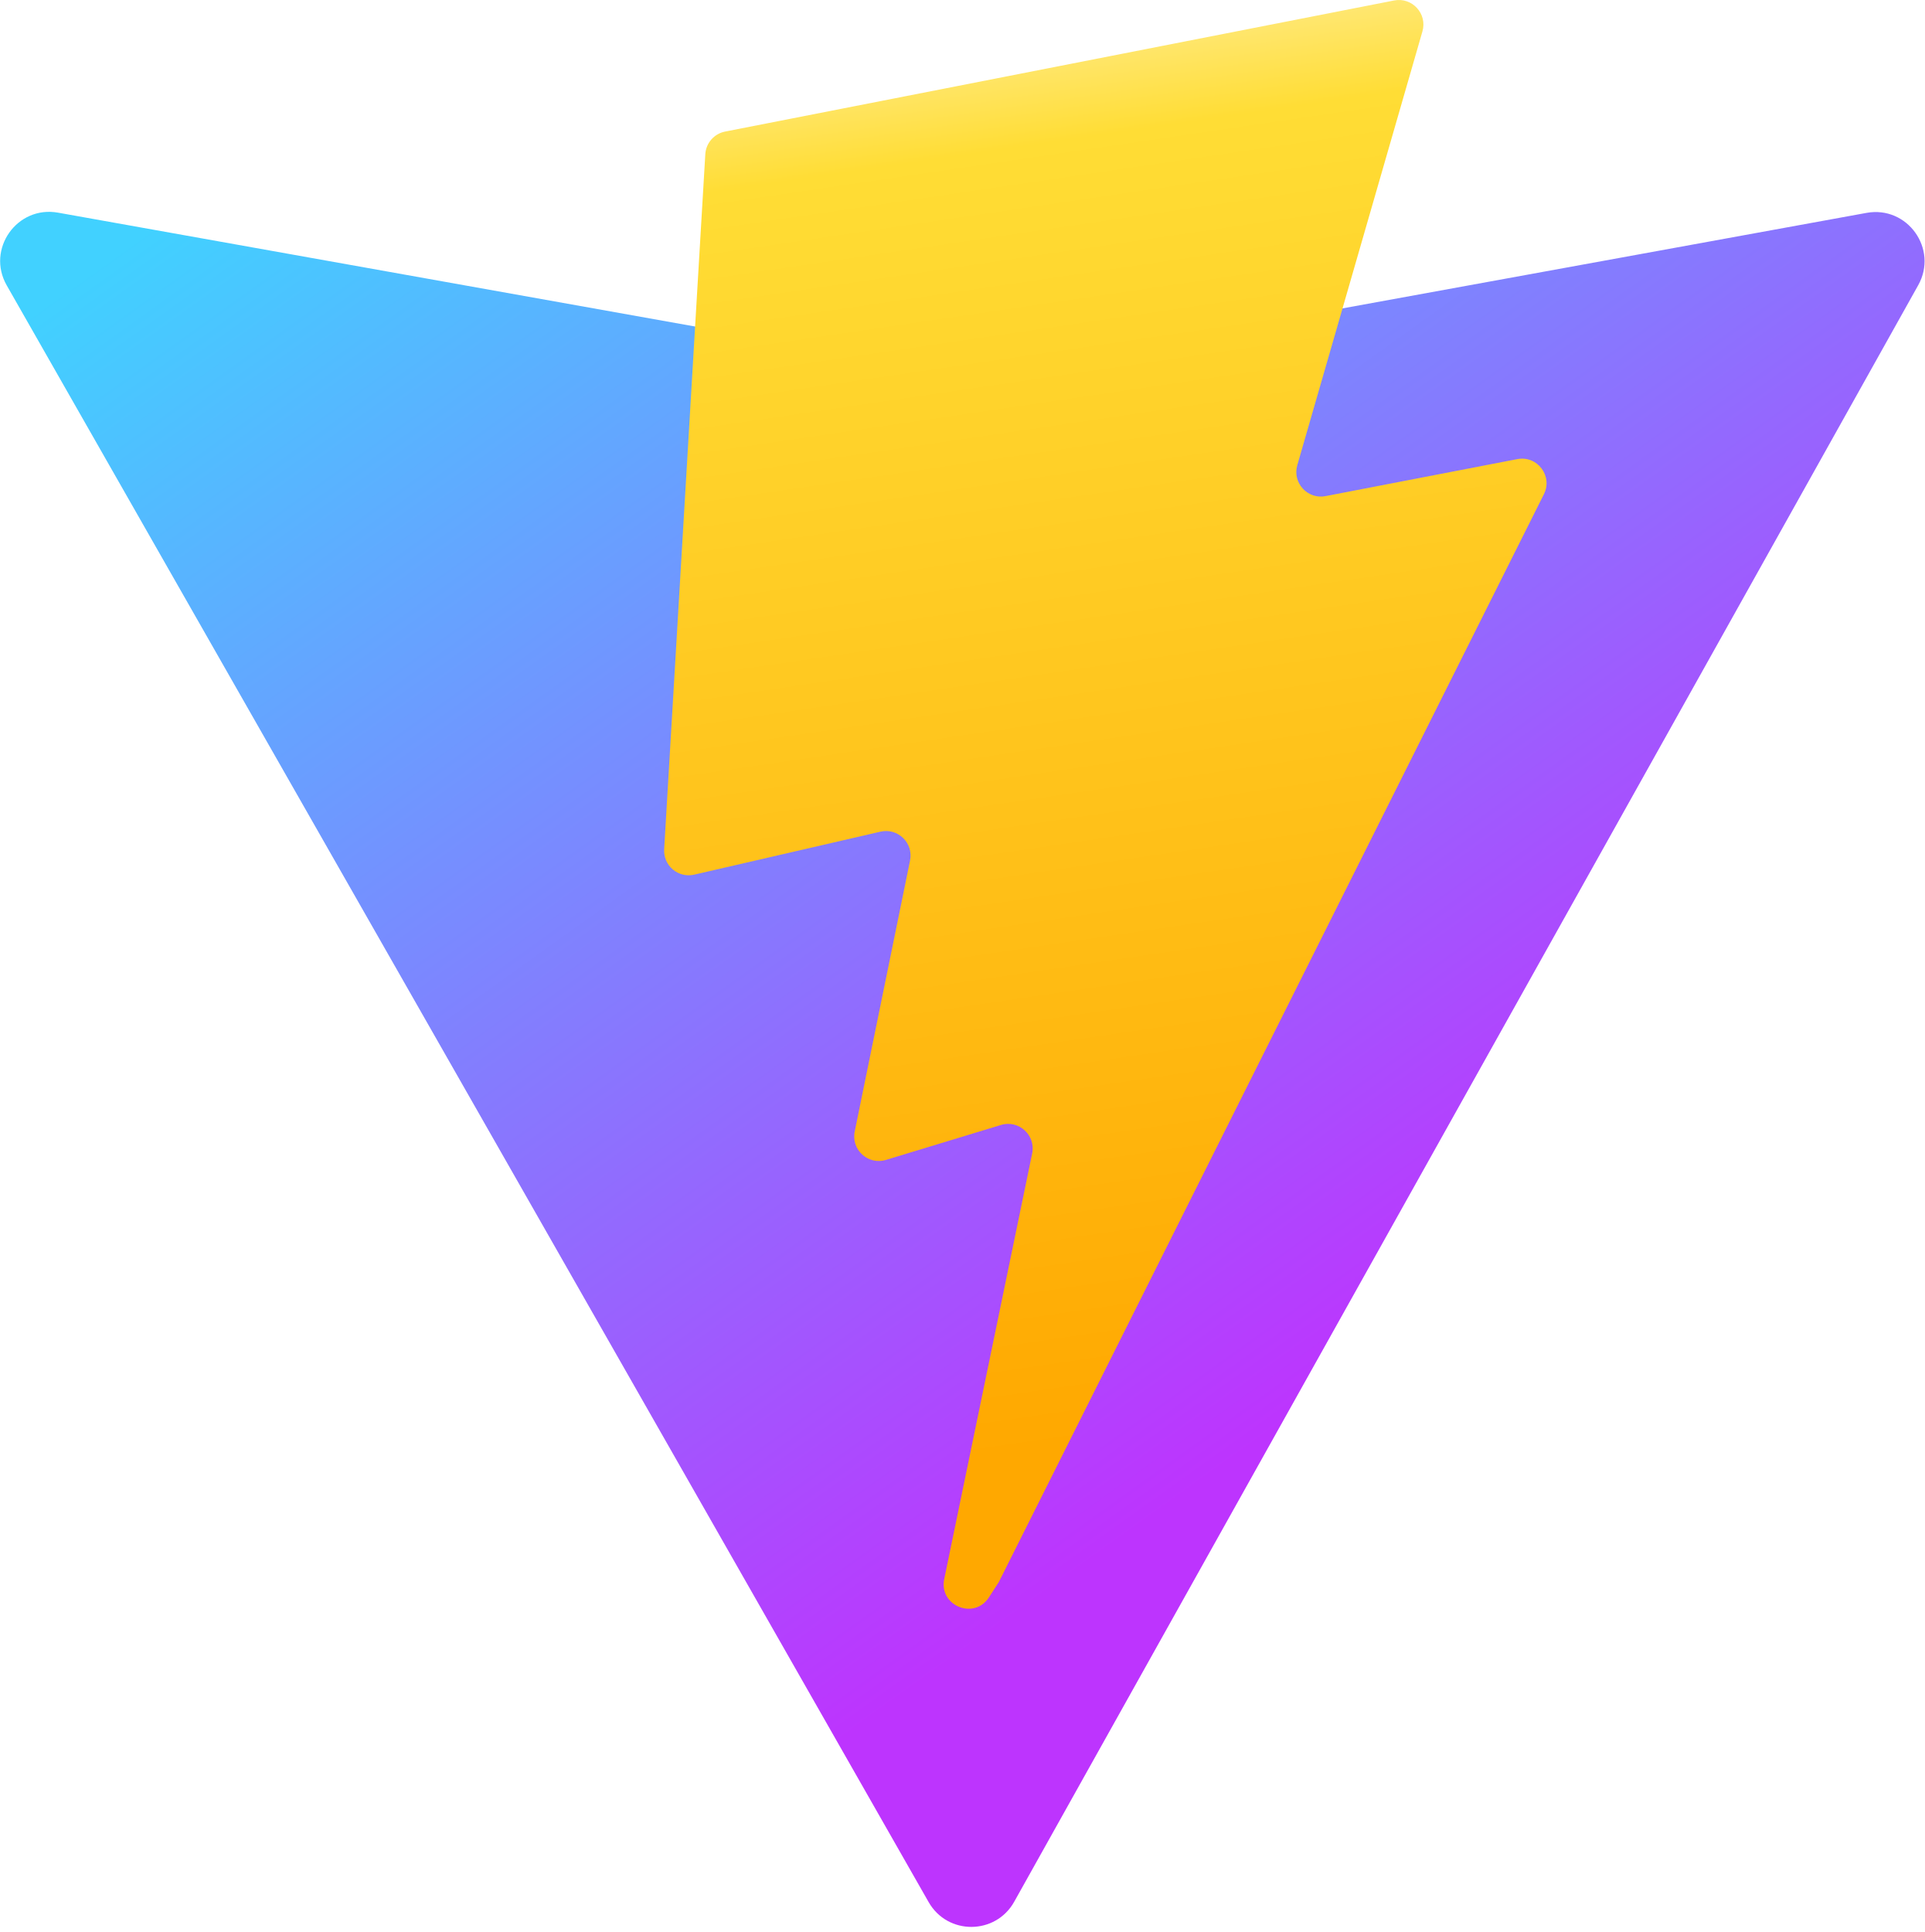
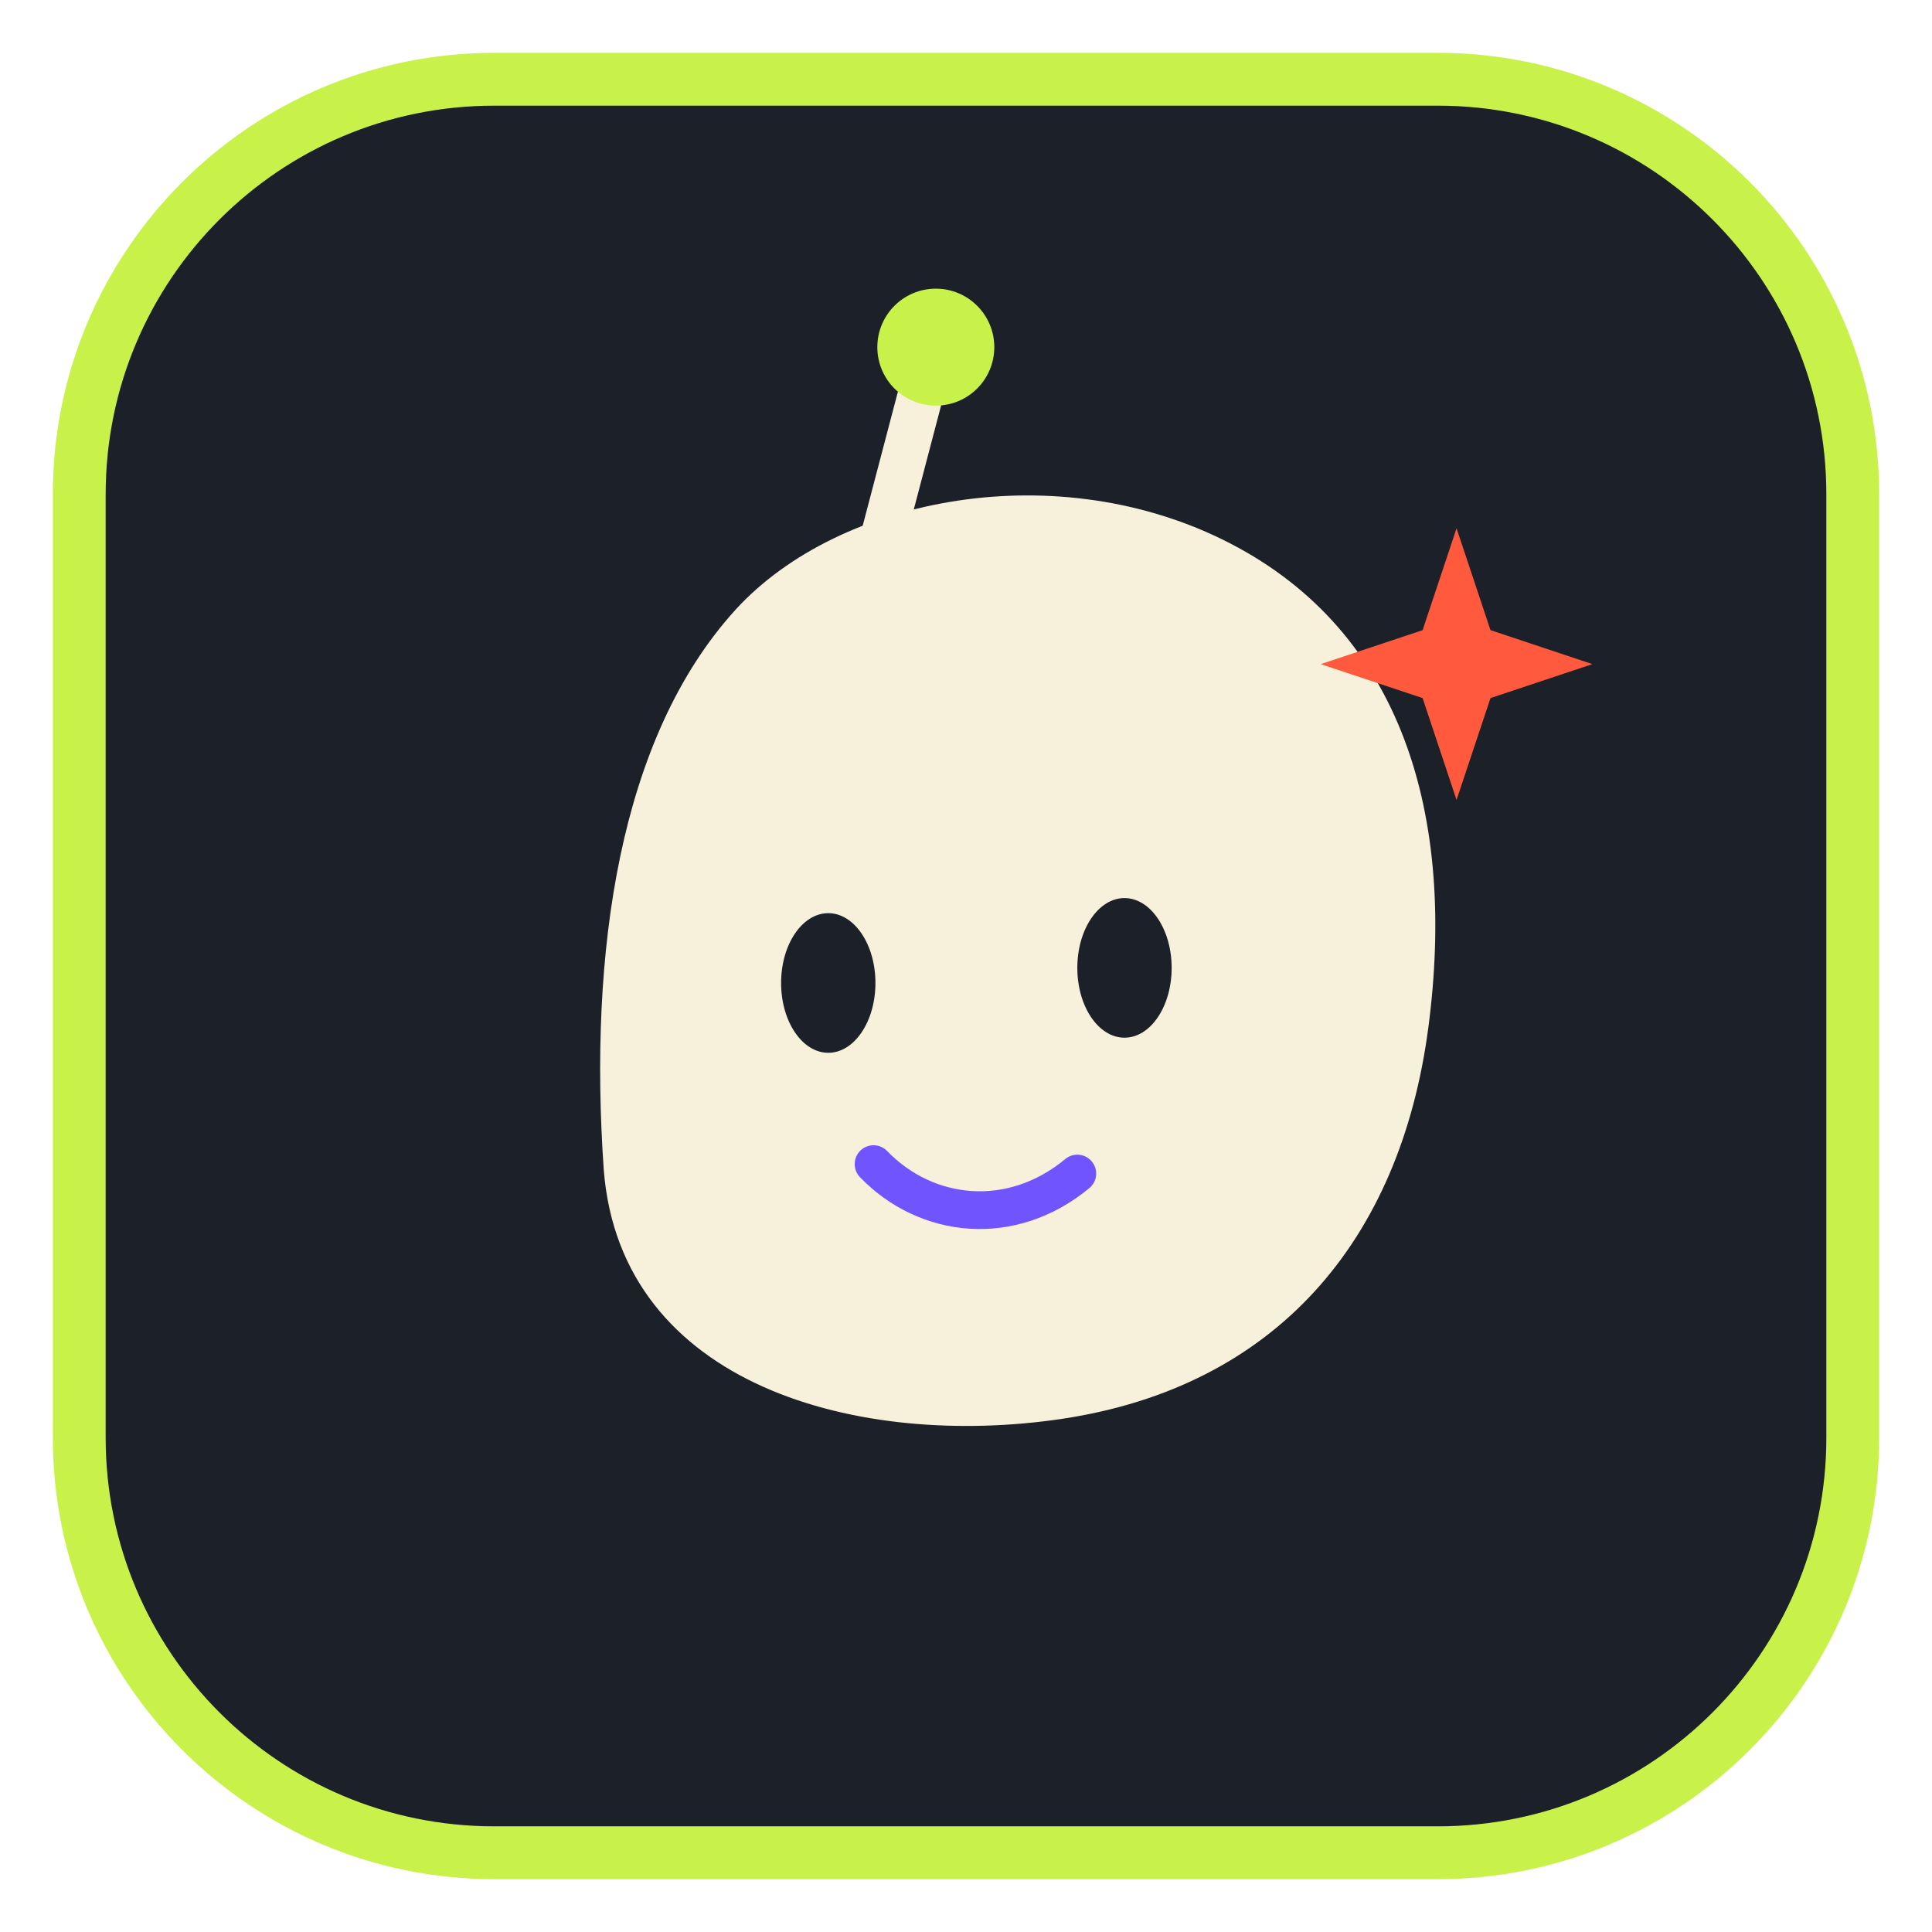
- <svg xmlns="http://www.w3.org/2000/svg" aria-hidden="true" role="img" class="iconify iconify--logos" width="31.88" height="32" preserveAspectRatio="xMidYMid meet" viewBox="0 0 256 257">
-   <defs>
-     <linearGradient id="IconifyId1813088fe1fbc01fb466" x1="-.828%" x2="57.636%" y1="7.652%" y2="78.411%">
-       <stop offset="0%" stop-color="#41D1FF" />
-       <stop offset="100%" stop-color="#BD34FE" />
-     </linearGradient>
-     <linearGradient id="IconifyId1813088fe1fbc01fb467" x1="43.376%" x2="50.316%" y1="2.242%" y2="89.03%">
-       <stop offset="0%" stop-color="#FFEA83" />
-       <stop offset="8.333%" stop-color="#FFDD35" />
-       <stop offset="100%" stop-color="#FFA800" />
-     </linearGradient>
-   </defs>
-   <path fill="url(#IconifyId1813088fe1fbc01fb466)" d="M255.153 37.938L134.897 252.976c-2.483 4.44-8.862 4.466-11.382.048L.875 37.958c-2.746-4.814 1.371-10.646 6.827-9.67l120.385 21.517a6.537 6.537 0 0 0 2.322-.004l117.867-21.483c5.438-.991 9.574 4.796 6.877 9.62Z" />
-   <path fill="url(#IconifyId1813088fe1fbc01fb467)" d="M185.432.063L96.44 17.501a3.268 3.268 0 0 0-2.634 3.014l-5.474 92.456a3.268 3.268 0 0 0 3.997 3.378l24.777-5.718c2.318-.535 4.413 1.507 3.936 3.838l-7.361 36.047c-.495 2.426 1.782 4.5 4.151 3.78l15.304-4.649c2.372-.72 4.652 1.36 4.15 3.788l-11.698 56.621c-.732 3.542 3.979 5.473 5.943 2.437l1.313-2.028l72.516-144.72c1.215-2.423-.88-5.186-3.54-4.672l-25.505 4.922c-2.396.462-4.435-1.77-3.759-4.114l16.646-57.705c.677-2.35-1.37-4.583-3.769-4.113Z" />
+ <svg xmlns="http://www.w3.org/2000/svg" width="1024" height="1024" viewBox="0 0 1024 1024">
+   <rect x="32" y="32" width="960" height="960" rx="230" fill="#1C2028" />
+   <rect x="42" y="42" width="940" height="940" rx="220" fill="none" stroke="#C8F24A" stroke-width="28" />
+   <path d="M320 620c-8-115 8-229 70-297 55-60 171-82 262-35 91 47 120 144 105 257-15 113-81 190-194 207-107 16-234-17-243-132Z" fill="#F7F1DC" />
+   <path d="M458 323 489 205" fill="none" stroke="#F7F1DC" stroke-width="24" stroke-linecap="round" />
+   <circle cx="496" cy="184" r="31" fill="#C8F24A" />
+   <ellipse cx="439" cy="521" rx="25" ry="37" fill="#1C2028" />
+   <ellipse cx="596" cy="513" rx="25" ry="37" fill="#1C2028" />
+   <path d="M463 617c28 29 73 34 108 5" fill="none" stroke="#7055FF" stroke-width="20" stroke-linecap="round" />
+   <path d="m772 280 18 54 54 18-54 18-18 54-18-54-54-18 54-18 18-54Z" fill="#FF5A3D" />
</svg>
